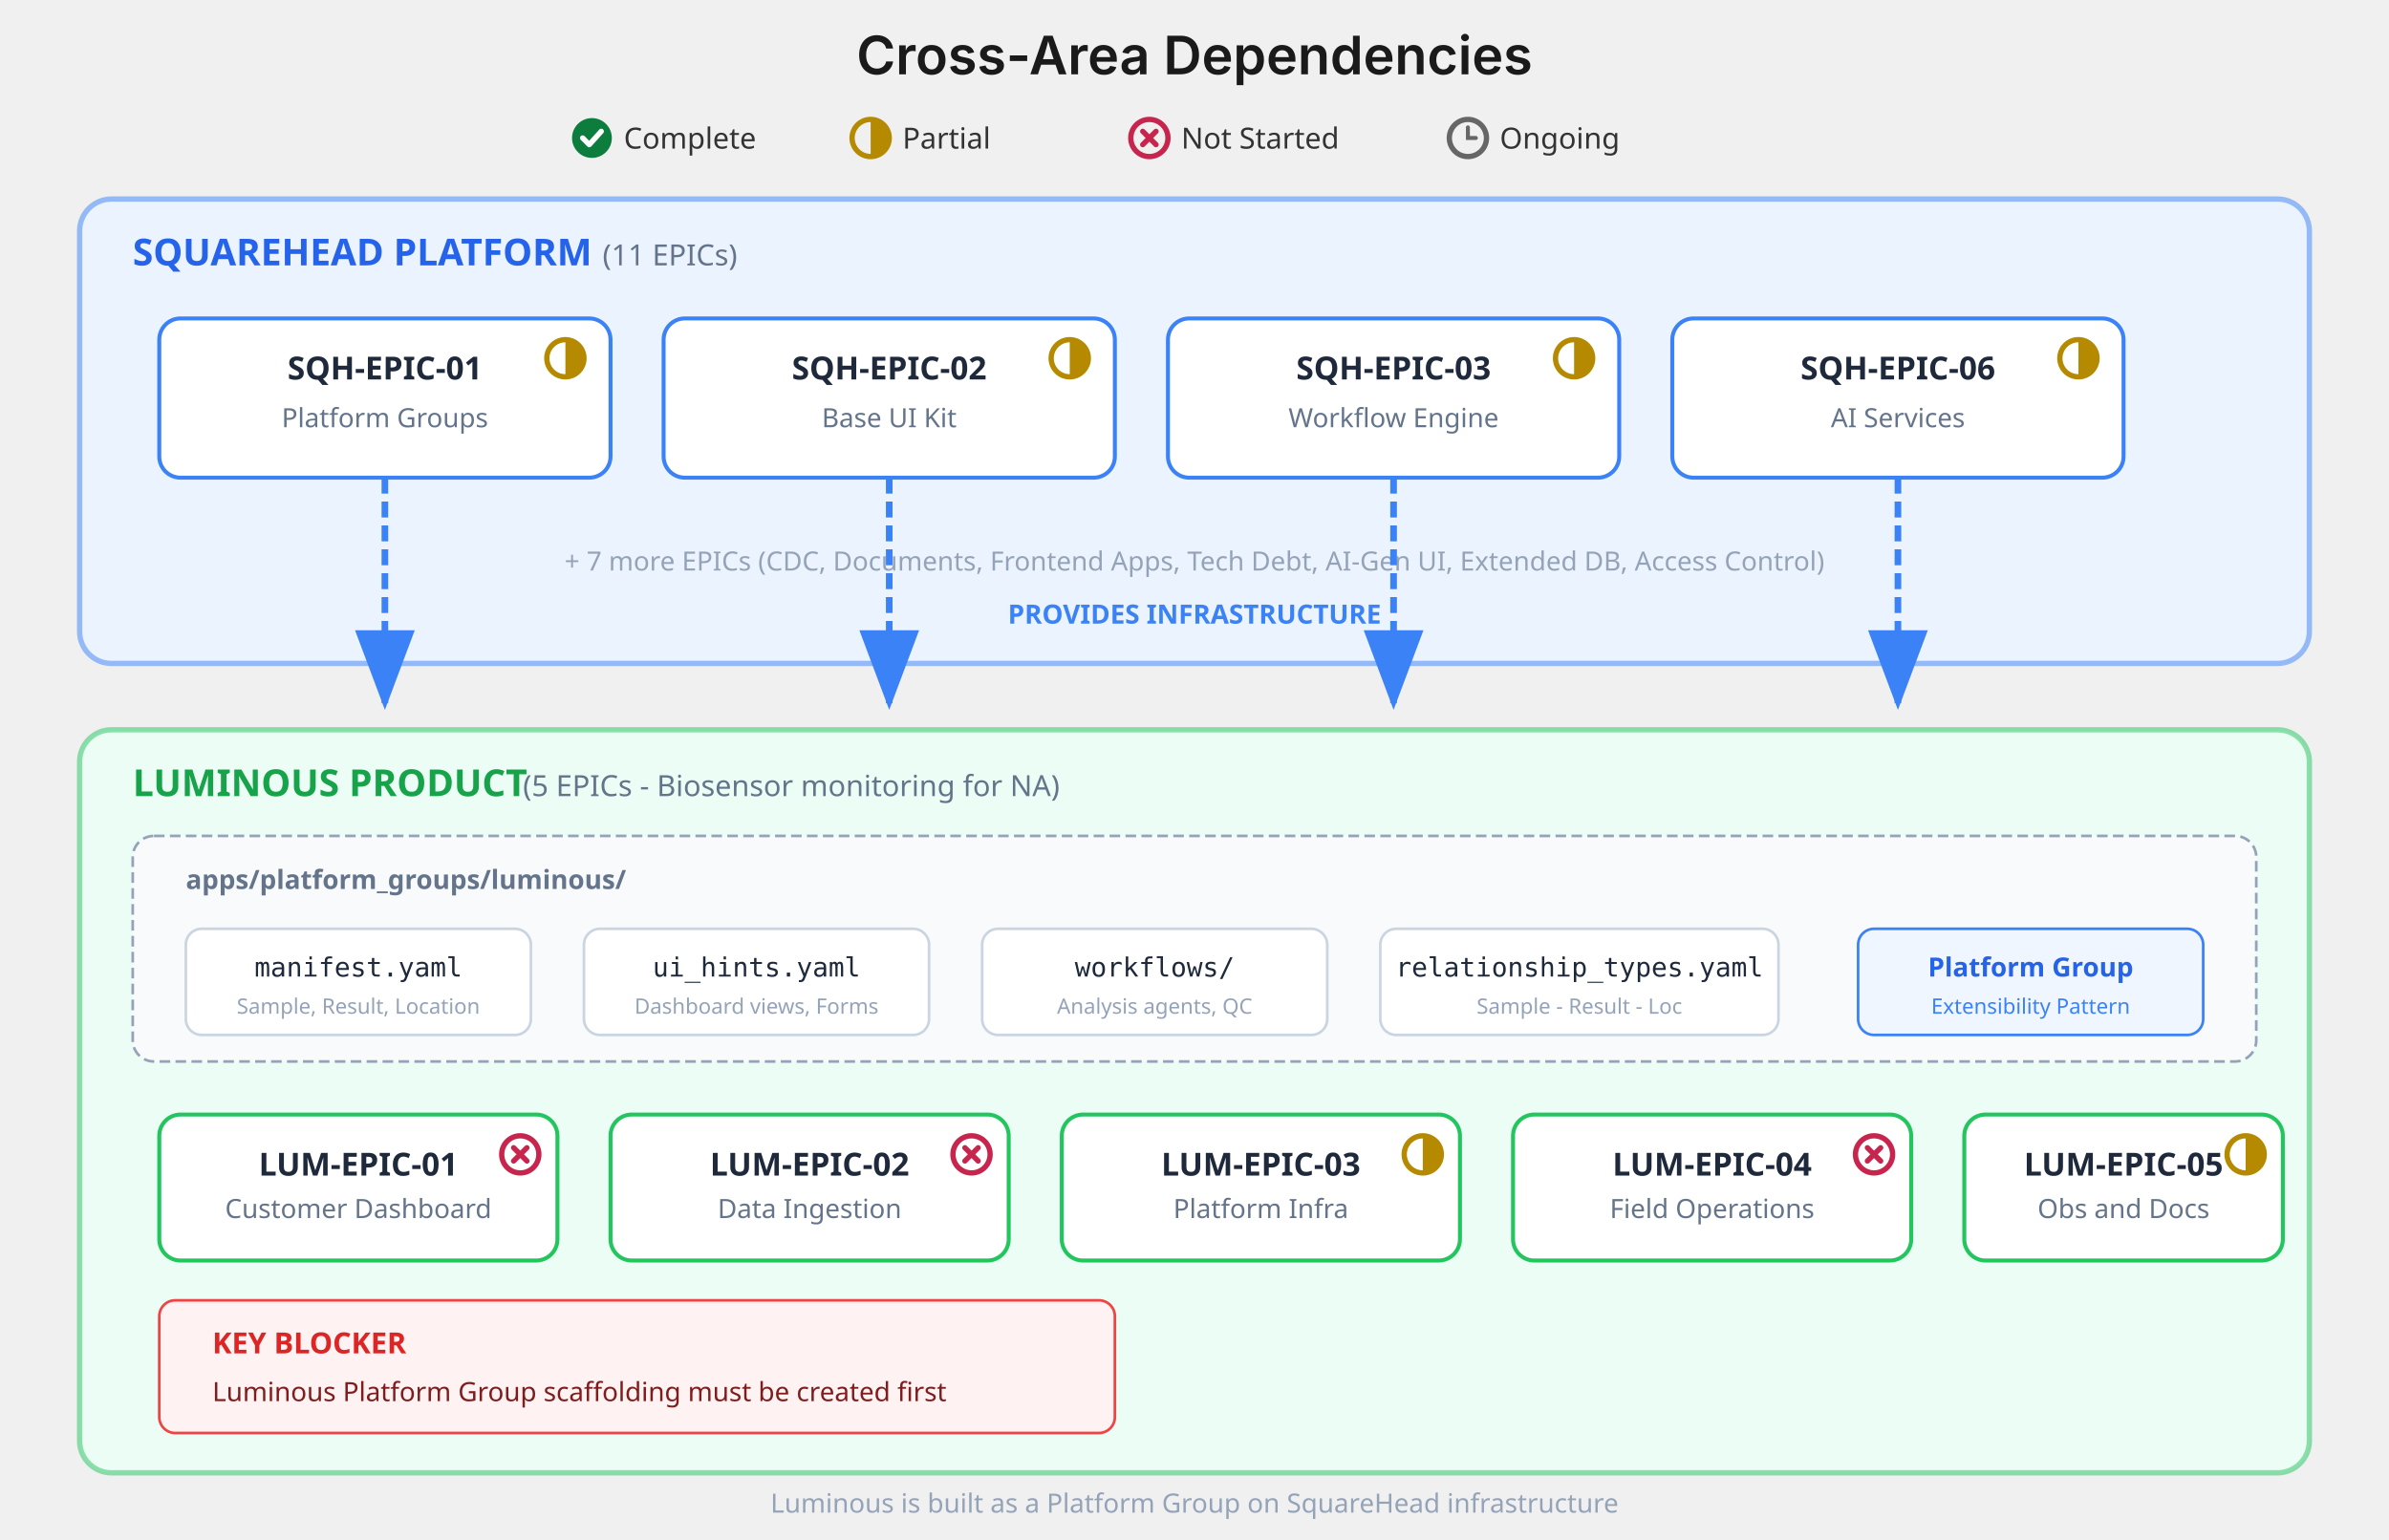
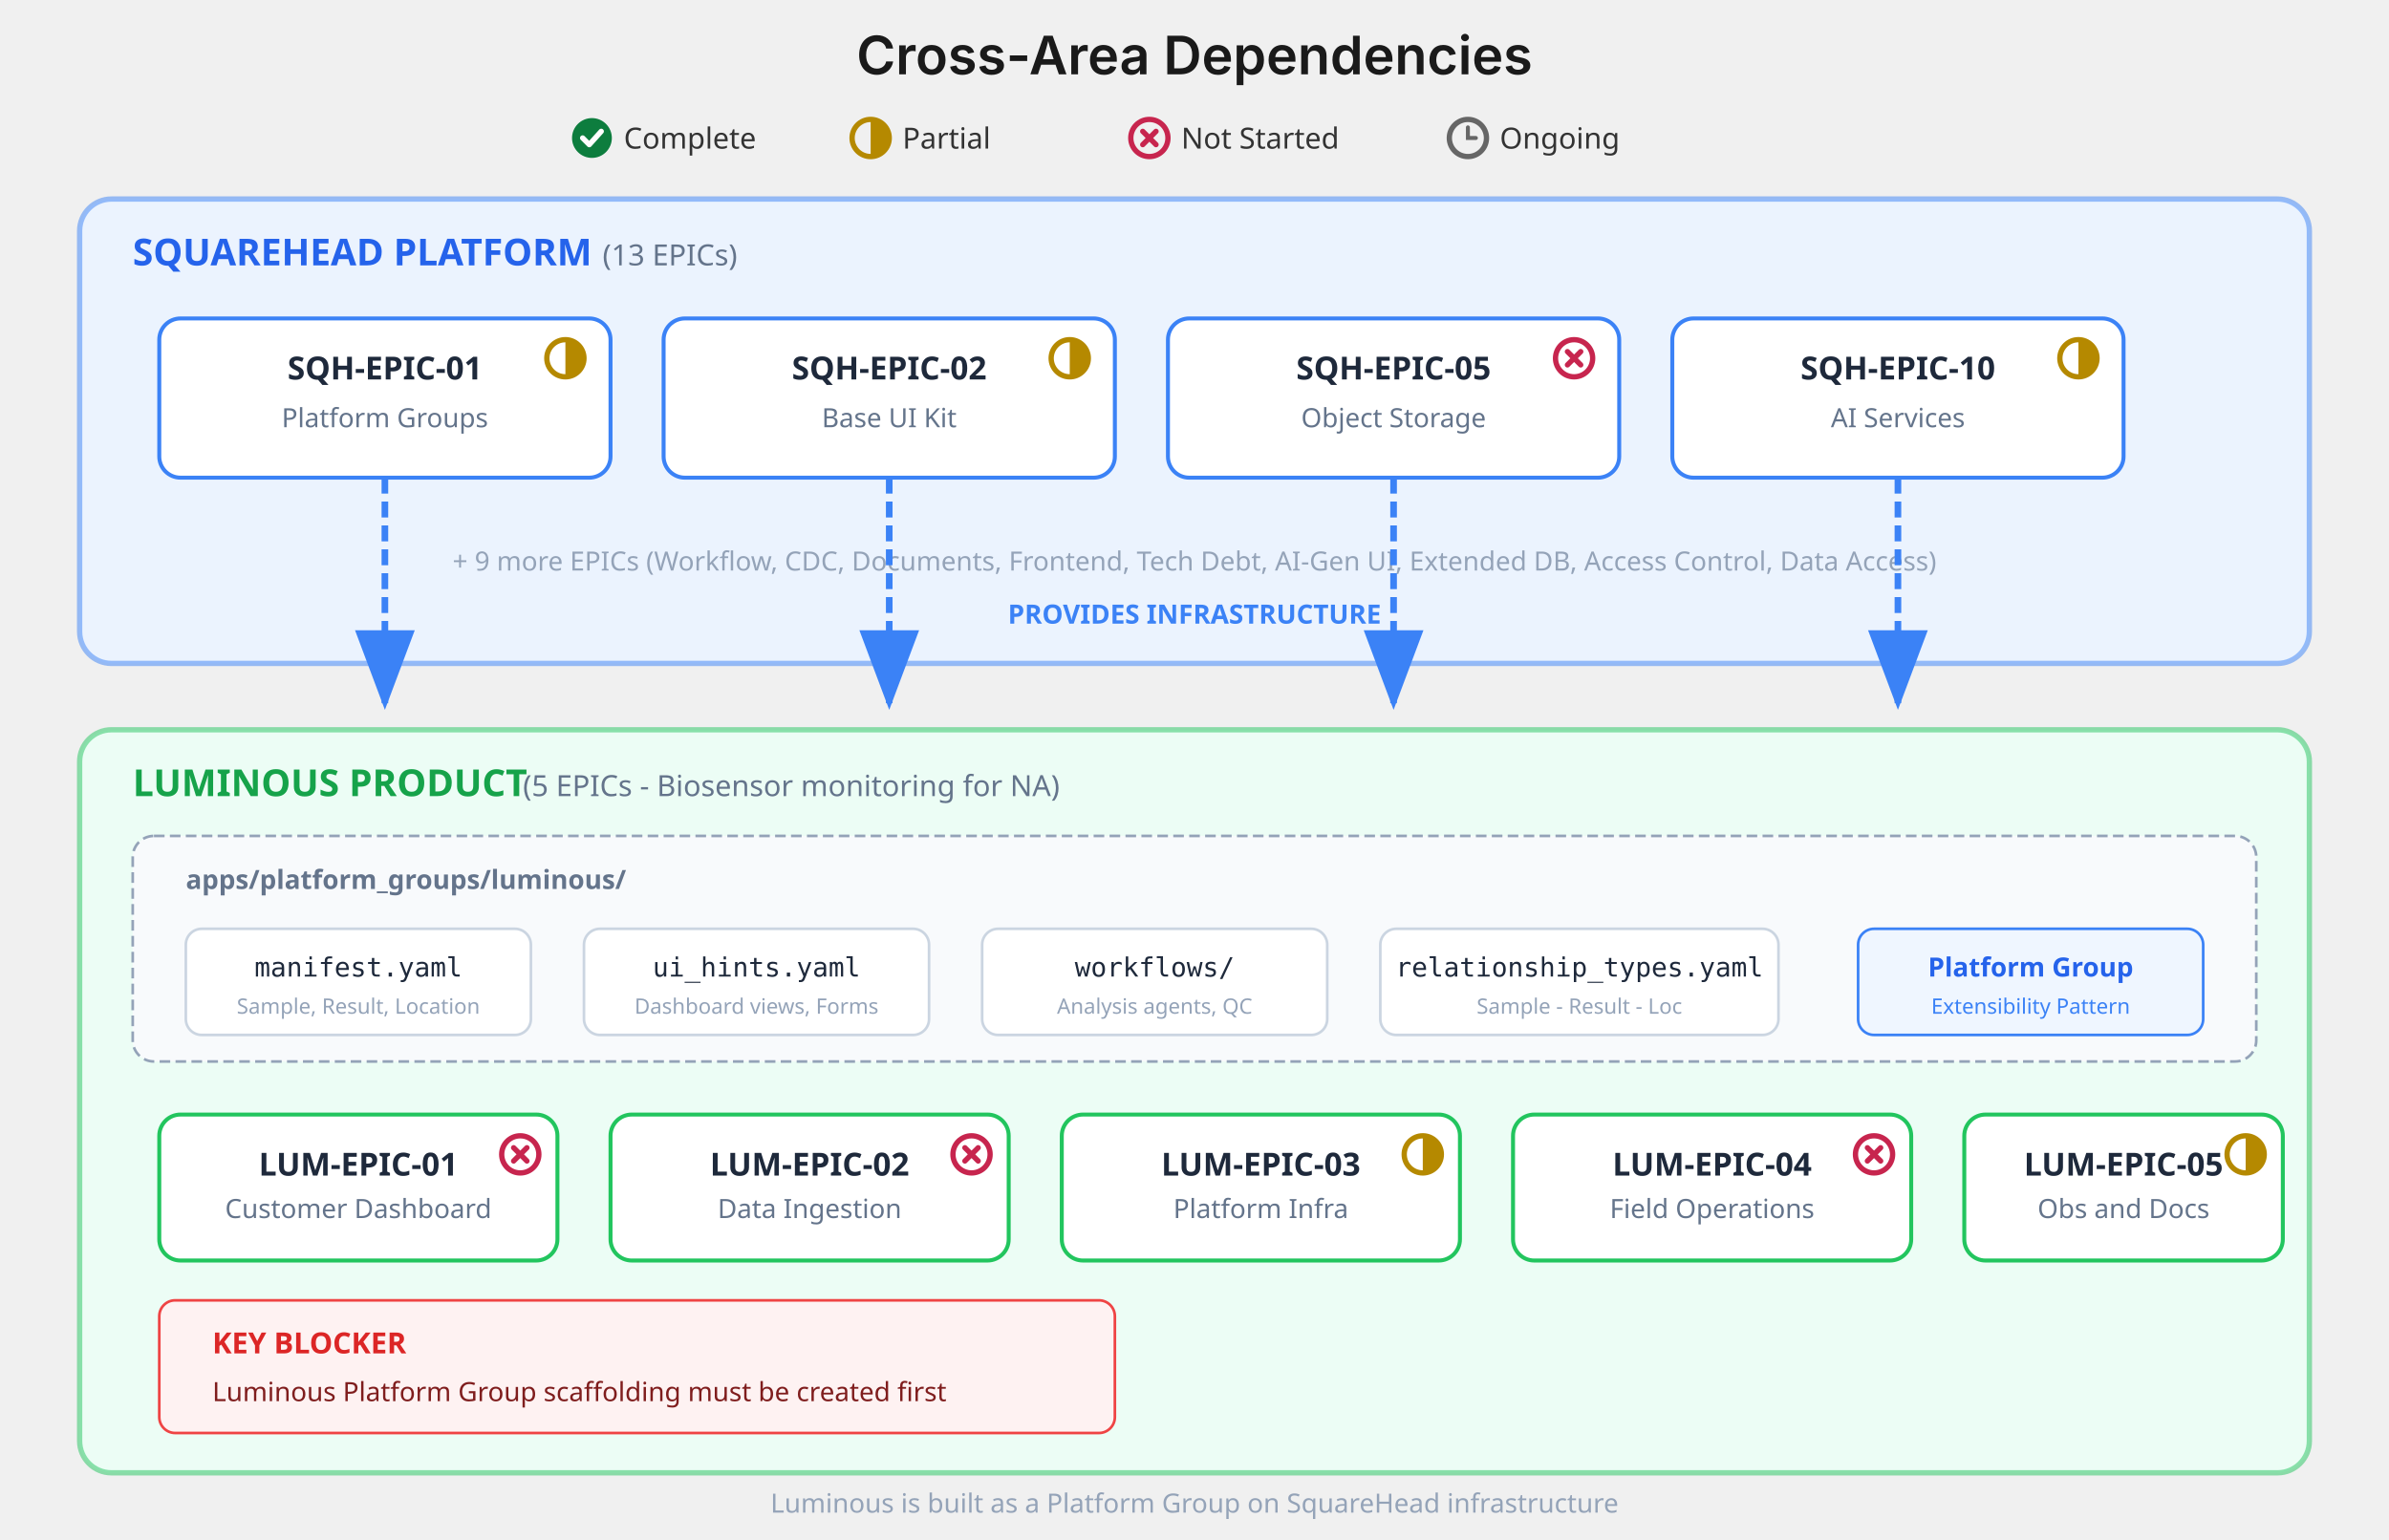
<svg xmlns="http://www.w3.org/2000/svg" xmlns:xlink="http://www.w3.org/1999/xlink" viewBox="0 0 900 580">
  <defs>
    <marker id="arrowhead" markerWidth="10" markerHeight="7" refX="9" refY="3.5" orient="auto">
      <polygon points="0 0, 10 3.5, 0 7" fill="#555555" />
    </marker>
    <marker id="arrowhead-large" markerWidth="12" markerHeight="9" refX="11" refY="4.5" orient="auto">
      <polygon points="0 0, 12 4.5, 0 9" fill="#3b82f6" />
    </marker>
    <symbol id="status-complete" viewBox="0 0 16 16">
      <circle cx="8" cy="8" r="7" fill="#0d7d3e" stroke="#0d7d3e" stroke-width="1" />
      <path d="M4.5 8 L7 10.5 L11.5 5.5" fill="none" stroke="white" stroke-width="2" stroke-linecap="round" stroke-linejoin="round" />
    </symbol>
    <symbol id="status-partial" viewBox="0 0 16 16">
      <circle cx="8" cy="8" r="7" fill="none" stroke="#b58900" stroke-width="2" />
      <path d="M8 1 A7 7 0 0 1 8 15 Z" fill="#b58900" />
    </symbol>
    <symbol id="status-not-started" viewBox="0 0 16 16">
      <circle cx="8" cy="8" r="7" fill="none" stroke="#c7254e" stroke-width="2" />
      <path d="M5.5 5.5 L10.5 10.5 M10.5 5.5 L5.5 10.5" fill="none" stroke="#c7254e" stroke-width="2" stroke-linecap="round" />
    </symbol>
    <symbol id="status-ongoing" viewBox="0 0 16 16">
      <circle cx="8" cy="8" r="7" fill="none" stroke="#666666" stroke-width="2" />
      <path d="M8 4 L8 8 L11 8" fill="none" stroke="#666666" stroke-width="1.5" stroke-linecap="round" />
    </symbol>
  </defs>
  <text x="450" y="28" text-anchor="middle" font-family="system-ui, -apple-system, sans-serif" font-size="20" font-weight="600" fill="#1a1a1a">Cross-Area Dependencies</text>
  <g transform="translate(450, 52)">
    <use xlink:href="#status-complete" x="-235" y="-8" width="16" height="16" />
    <text x="-215" y="4" font-family="system-ui, sans-serif" font-size="11" fill="#333333">Complete</text>
    <use xlink:href="#status-partial" x="-130" y="-8" width="16" height="16" />
    <text x="-110" y="4" font-family="system-ui, sans-serif" font-size="11" fill="#333333">Partial</text>
    <use xlink:href="#status-not-started" x="-25" y="-8" width="16" height="16" />
    <text x="-5" y="4" font-family="system-ui, sans-serif" font-size="11" fill="#333333">Not Started</text>
    <use xlink:href="#status-ongoing" x="95" y="-8" width="16" height="16" />
    <text x="115" y="4" font-family="system-ui, sans-serif" font-size="11" fill="#333333">Ongoing</text>
  </g>
  <g>
    <rect x="30" y="75" width="840" height="175" rx="12" fill="#ebf3fe" stroke="#3b82f6" stroke-width="2" stroke-opacity="0.5" />
    <text x="50" y="100" font-family="system-ui, sans-serif" font-size="14" font-weight="700" fill="#2563eb">SQUAREHEAD PLATFORM</text>
-     <text x="227" y="100" font-family="system-ui, sans-serif" font-size="11" fill="#64748b">(11 EPICs)</text>
+     <text x="227" y="100" font-family="system-ui, sans-serif" font-size="11" fill="#64748b">(13 EPICs)</text>
    <g>
      <rect x="60" y="120" width="170" height="60" rx="8" fill="white" stroke="#3b82f6" stroke-width="1.5" />
      <text x="145" y="143" text-anchor="middle" font-family="system-ui, sans-serif" font-size="12" font-weight="600" fill="#1e293b">SQH-EPIC-01</text>
      <text x="145" y="161" text-anchor="middle" font-family="system-ui, sans-serif" font-size="10" fill="#64748b">Platform Groups</text>
      <use xlink:href="#status-partial" x="205" y="127" width="16" height="16" />
    </g>
    <g>
      <rect x="250" y="120" width="170" height="60" rx="8" fill="white" stroke="#3b82f6" stroke-width="1.5" />
      <text x="335" y="143" text-anchor="middle" font-family="system-ui, sans-serif" font-size="12" font-weight="600" fill="#1e293b">SQH-EPIC-02</text>
      <text x="335" y="161" text-anchor="middle" font-family="system-ui, sans-serif" font-size="10" fill="#64748b">Base UI Kit</text>
      <use xlink:href="#status-partial" x="395" y="127" width="16" height="16" />
    </g>
    <g>
      <rect x="440" y="120" width="170" height="60" rx="8" fill="white" stroke="#3b82f6" stroke-width="1.5" />
-       <text x="525" y="143" text-anchor="middle" font-family="system-ui, sans-serif" font-size="12" font-weight="600" fill="#1e293b">SQH-EPIC-03</text>
-       <text x="525" y="161" text-anchor="middle" font-family="system-ui, sans-serif" font-size="10" fill="#64748b">Workflow Engine</text>
-       <use xlink:href="#status-partial" x="585" y="127" width="16" height="16" />
+       <text x="525" y="143" text-anchor="middle" font-family="system-ui, sans-serif" font-size="12" font-weight="600" fill="#1e293b">SQH-EPIC-05</text>
+       <text x="525" y="161" text-anchor="middle" font-family="system-ui, sans-serif" font-size="10" fill="#64748b">Object Storage</text>
+       <use xlink:href="#status-not-started" x="585" y="127" width="16" height="16" />
    </g>
    <g>
      <rect x="630" y="120" width="170" height="60" rx="8" fill="white" stroke="#3b82f6" stroke-width="1.5" />
-       <text x="715" y="143" text-anchor="middle" font-family="system-ui, sans-serif" font-size="12" font-weight="600" fill="#1e293b">SQH-EPIC-06</text>
+       <text x="715" y="143" text-anchor="middle" font-family="system-ui, sans-serif" font-size="12" font-weight="600" fill="#1e293b">SQH-EPIC-10</text>
      <text x="715" y="161" text-anchor="middle" font-family="system-ui, sans-serif" font-size="10" fill="#64748b">AI Services</text>
      <use xlink:href="#status-partial" x="775" y="127" width="16" height="16" />
    </g>
-     <text x="450" y="215" text-anchor="middle" font-family="system-ui, sans-serif" font-size="10" fill="#94a3b8">+ 7 more EPICs (CDC, Documents, Frontend Apps, Tech Debt, AI-Gen UI, Extended DB, Access Control)</text>
+     <text x="450" y="215" text-anchor="middle" font-family="system-ui, sans-serif" font-size="10" fill="#94a3b8">+ 9 more EPICs (Workflow, CDC, Documents, Frontend, Tech Debt, AI-Gen UI, Extended DB, Access Control, Data Access)</text>
  </g>
  <g>
    <path d="M 145 180 L 145 265" fill="none" stroke="#3b82f6" stroke-width="2.5" marker-end="url(#arrowhead-large)" stroke-dasharray="6,3" />
    <path d="M 335 180 L 335 265" fill="none" stroke="#3b82f6" stroke-width="2.5" marker-end="url(#arrowhead-large)" stroke-dasharray="6,3" />
    <path d="M 525 180 L 525 265" fill="none" stroke="#3b82f6" stroke-width="2.5" marker-end="url(#arrowhead-large)" stroke-dasharray="6,3" />
    <path d="M 715 180 L 715 265" fill="none" stroke="#3b82f6" stroke-width="2.5" marker-end="url(#arrowhead-large)" stroke-dasharray="6,3" />
  </g>
  <text x="450" y="235" text-anchor="middle" font-family="system-ui, sans-serif" font-size="10" font-weight="600" fill="#3b82f6">PROVIDES INFRASTRUCTURE</text>
  <g>
    <rect x="30" y="275" width="840" height="280" rx="12" fill="#ecfdf5" stroke="#22c55e" stroke-width="2" stroke-opacity="0.5" />
    <text x="50" y="300" font-family="system-ui, sans-serif" font-size="14" font-weight="700" fill="#16a34a">LUMINOUS PRODUCT</text>
    <text x="197" y="300" font-family="system-ui, sans-serif" font-size="11" fill="#64748b">(5 EPICs - Biosensor monitoring for NA)</text>
    <rect x="50" y="315" width="800" height="85" rx="8" fill="#f8fafc" stroke="#94a3b8" stroke-width="1" stroke-dasharray="4,2" />
    <text x="70" y="335" font-family="system-ui, sans-serif" font-size="10" font-weight="600" fill="#64748b">apps/platform_groups/luminous/</text>
    <g>
      <rect x="70" y="350" width="130" height="40" rx="6" fill="white" stroke="#cbd5e1" stroke-width="1" />
      <text x="135" y="368" text-anchor="middle" font-family="monospace" font-size="10" fill="#1e293b">manifest.yaml</text>
      <text x="135" y="382" text-anchor="middle" font-family="system-ui, sans-serif" font-size="8" fill="#94a3b8">Sample, Result, Location</text>
    </g>
    <g>
      <rect x="220" y="350" width="130" height="40" rx="6" fill="white" stroke="#cbd5e1" stroke-width="1" />
      <text x="285" y="368" text-anchor="middle" font-family="monospace" font-size="10" fill="#1e293b">ui_hints.yaml</text>
      <text x="285" y="382" text-anchor="middle" font-family="system-ui, sans-serif" font-size="8" fill="#94a3b8">Dashboard views, Forms</text>
    </g>
    <g>
      <rect x="370" y="350" width="130" height="40" rx="6" fill="white" stroke="#cbd5e1" stroke-width="1" />
      <text x="435" y="368" text-anchor="middle" font-family="monospace" font-size="10" fill="#1e293b">workflows/</text>
      <text x="435" y="382" text-anchor="middle" font-family="system-ui, sans-serif" font-size="8" fill="#94a3b8">Analysis agents, QC</text>
    </g>
    <g>
      <rect x="520" y="350" width="150" height="40" rx="6" fill="white" stroke="#cbd5e1" stroke-width="1" />
      <text x="595" y="368" text-anchor="middle" font-family="monospace" font-size="10" fill="#1e293b">relationship_types.yaml</text>
      <text x="595" y="382" text-anchor="middle" font-family="system-ui, sans-serif" font-size="8" fill="#94a3b8">Sample - Result - Loc</text>
    </g>
    <rect x="700" y="350" width="130" height="40" rx="6" fill="#eff6ff" stroke="#3b82f6" stroke-width="1" />
    <text x="765" y="368" text-anchor="middle" font-family="system-ui, sans-serif" font-size="10" font-weight="600" fill="#2563eb">Platform Group</text>
    <text x="765" y="382" text-anchor="middle" font-family="system-ui, sans-serif" font-size="8" fill="#3b82f6">Extensibility Pattern</text>
    <g>
      <rect x="60" y="420" width="150" height="55" rx="8" fill="white" stroke="#22c55e" stroke-width="1.5" />
      <text x="135" y="443" text-anchor="middle" font-family="system-ui, sans-serif" font-size="12" font-weight="600" fill="#1e293b">LUM-EPIC-01</text>
      <text x="135" y="459" text-anchor="middle" font-family="system-ui, sans-serif" font-size="10" fill="#64748b">Customer Dashboard</text>
      <use xlink:href="#status-not-started" x="188" y="427" width="16" height="16" />
    </g>
    <g>
      <rect x="230" y="420" width="150" height="55" rx="8" fill="white" stroke="#22c55e" stroke-width="1.5" />
      <text x="305" y="443" text-anchor="middle" font-family="system-ui, sans-serif" font-size="12" font-weight="600" fill="#1e293b">LUM-EPIC-02</text>
      <text x="305" y="459" text-anchor="middle" font-family="system-ui, sans-serif" font-size="10" fill="#64748b">Data Ingestion</text>
      <use xlink:href="#status-not-started" x="358" y="427" width="16" height="16" />
    </g>
    <g>
      <rect x="400" y="420" width="150" height="55" rx="8" fill="white" stroke="#22c55e" stroke-width="1.5" />
      <text x="475" y="443" text-anchor="middle" font-family="system-ui, sans-serif" font-size="12" font-weight="600" fill="#1e293b">LUM-EPIC-03</text>
      <text x="475" y="459" text-anchor="middle" font-family="system-ui, sans-serif" font-size="10" fill="#64748b">Platform Infra</text>
      <use xlink:href="#status-partial" x="528" y="427" width="16" height="16" />
    </g>
    <g>
      <rect x="570" y="420" width="150" height="55" rx="8" fill="white" stroke="#22c55e" stroke-width="1.5" />
      <text x="645" y="443" text-anchor="middle" font-family="system-ui, sans-serif" font-size="12" font-weight="600" fill="#1e293b">LUM-EPIC-04</text>
      <text x="645" y="459" text-anchor="middle" font-family="system-ui, sans-serif" font-size="10" fill="#64748b">Field Operations</text>
      <use xlink:href="#status-not-started" x="698" y="427" width="16" height="16" />
    </g>
    <g>
      <rect x="740" y="420" width="120" height="55" rx="8" fill="white" stroke="#22c55e" stroke-width="1.5" />
      <text x="800" y="443" text-anchor="middle" font-family="system-ui, sans-serif" font-size="12" font-weight="600" fill="#1e293b">LUM-EPIC-05</text>
      <text x="800" y="459" text-anchor="middle" font-family="system-ui, sans-serif" font-size="10" fill="#64748b">Obs and Docs</text>
      <use xlink:href="#status-partial" x="838" y="427" width="16" height="16" />
    </g>
    <rect x="60" y="490" width="360" height="50" rx="6" fill="#fef2f2" stroke="#ef4444" stroke-width="1" />
    <text x="80" y="510" font-family="system-ui, sans-serif" font-size="11" font-weight="600" fill="#dc2626">KEY BLOCKER</text>
    <text x="80" y="528" font-family="system-ui, sans-serif" font-size="10" fill="#7f1d1d">Luminous Platform Group scaffolding must be created first</text>
  </g>
  <text x="450" y="570" text-anchor="middle" font-family="system-ui, sans-serif" font-size="10" fill="#94a3b8">Luminous is built as a Platform Group on SquareHead infrastructure</text>
</svg>
